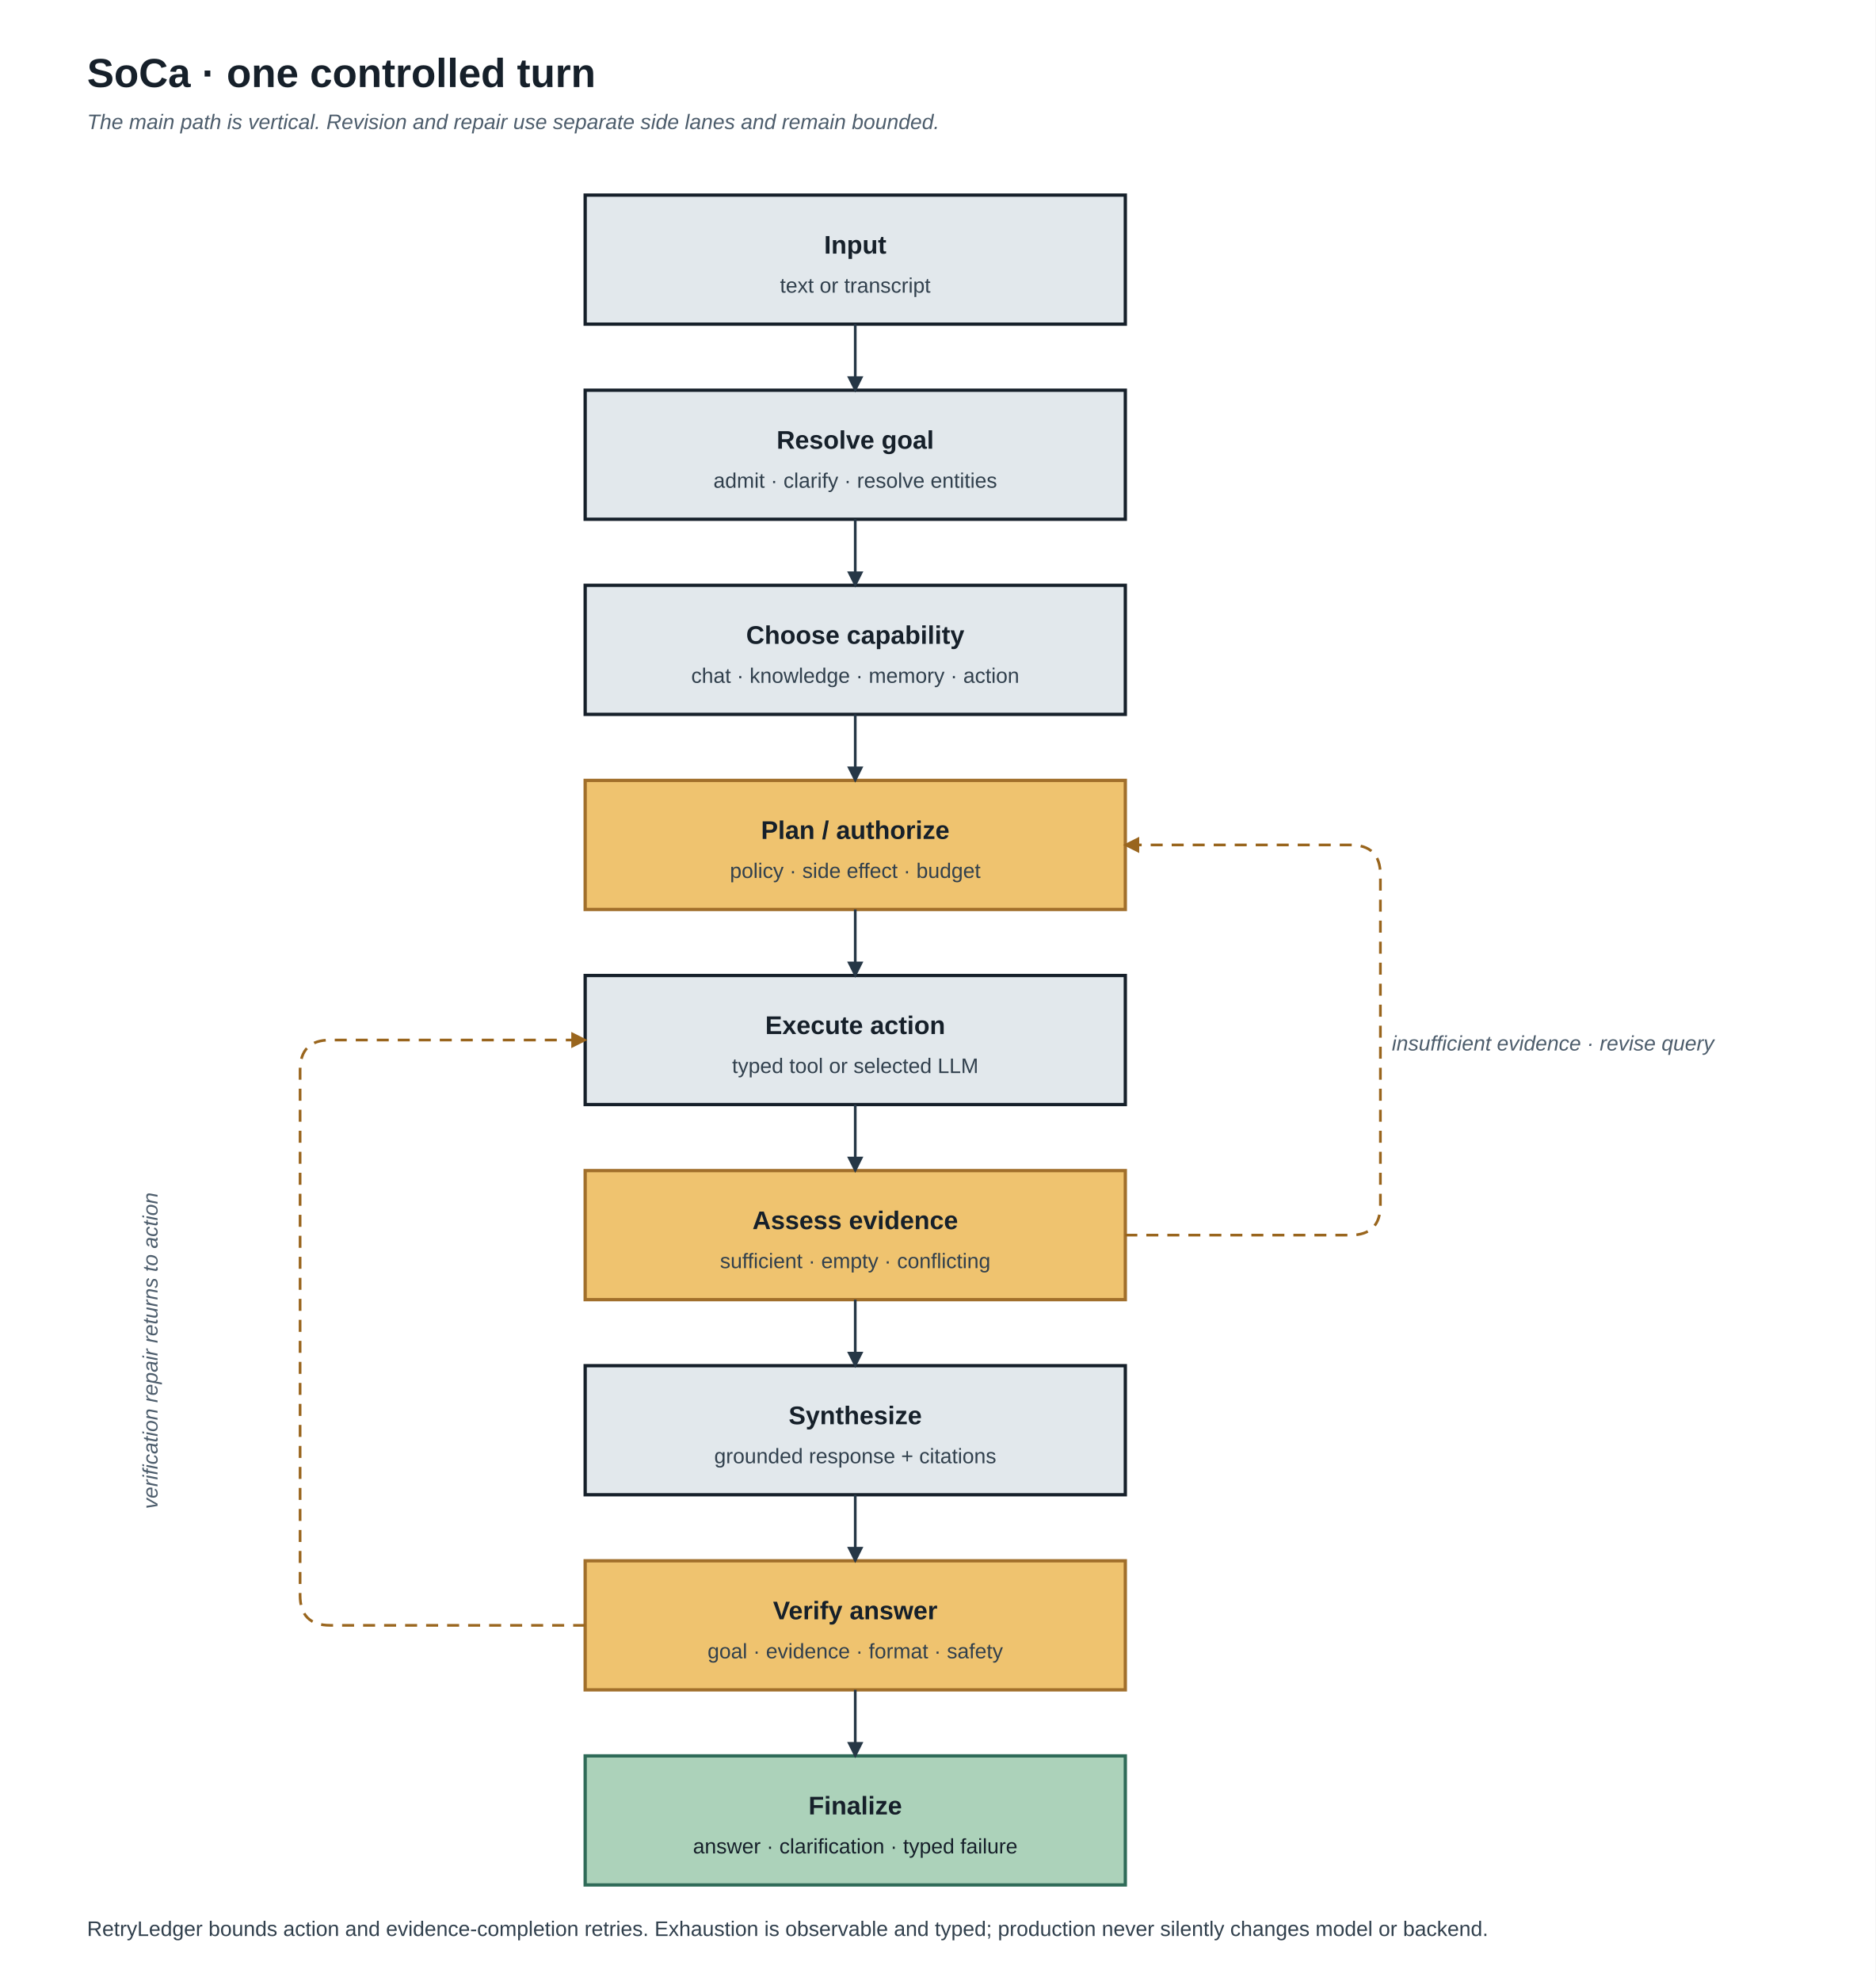
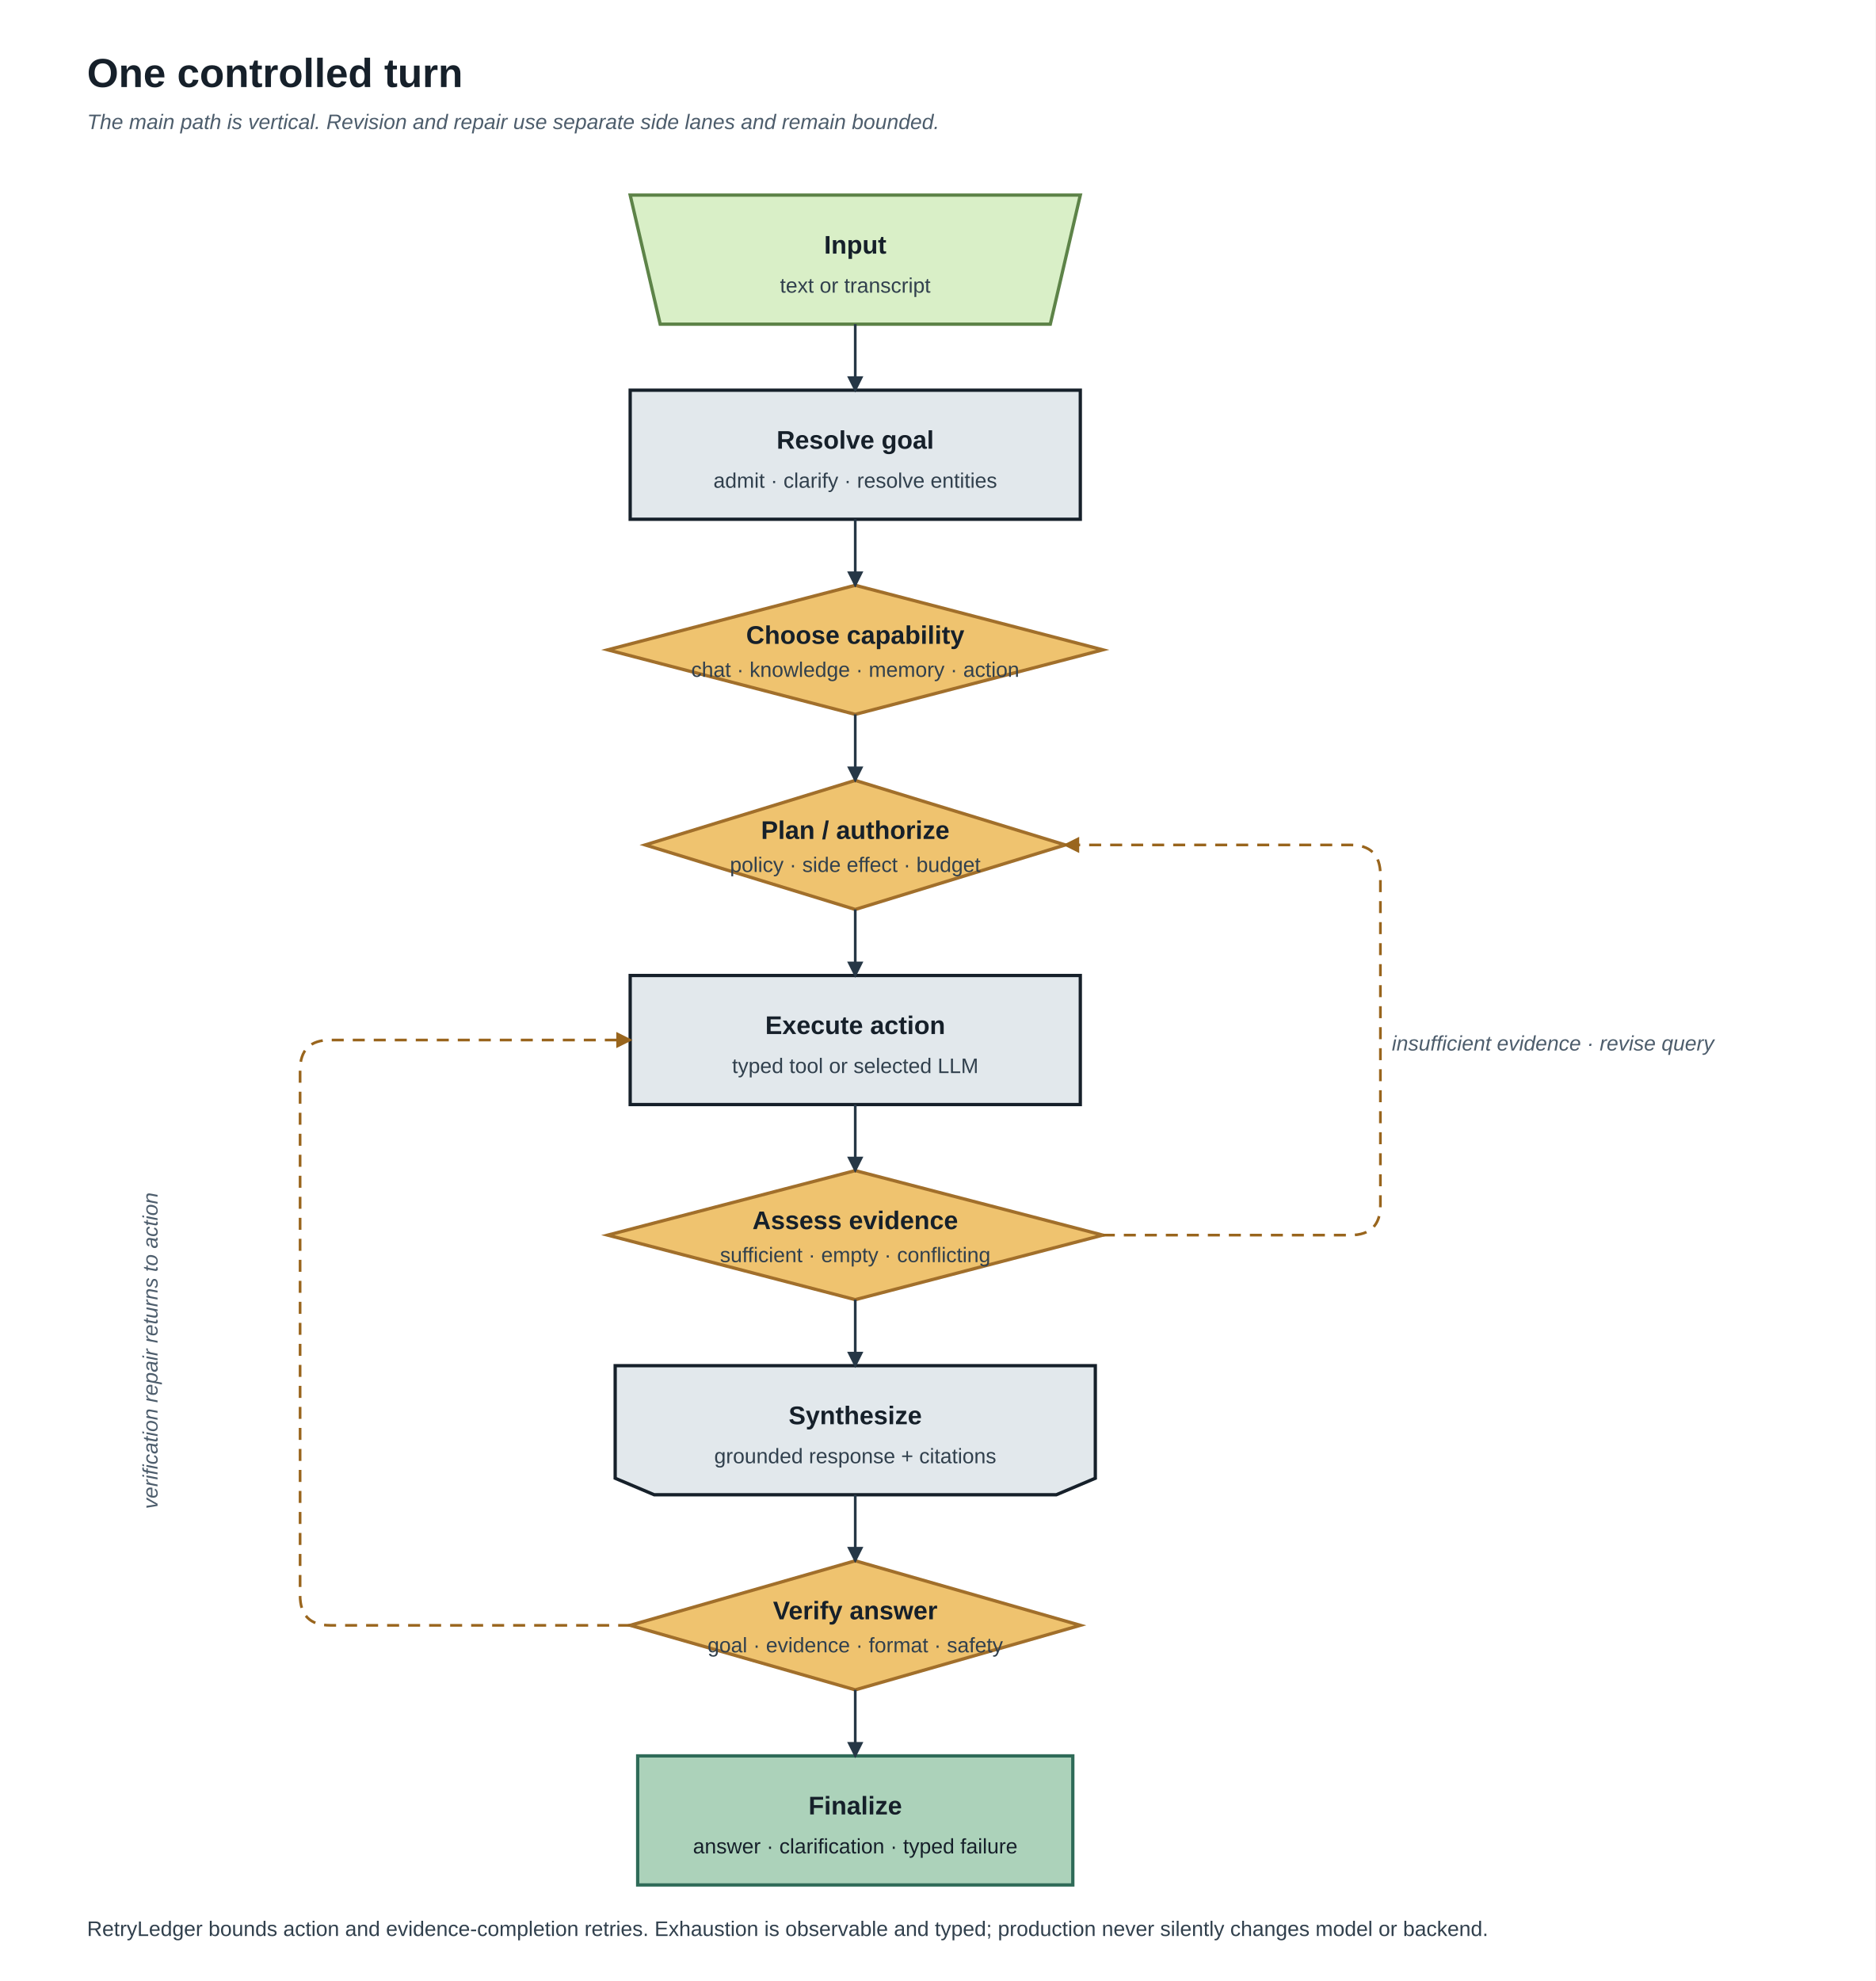
<svg xmlns="http://www.w3.org/2000/svg" width="1250" height="1320" viewBox="0 0 1250 1320" role="img" aria-labelledby="title desc">
  <defs>
    <marker id="arrow" viewBox="0 0 7 7" refX="6" refY="3.5" markerWidth="6" markerHeight="6" orient="auto">
      <path d="M0 0L7 3.5L0 7z" fill="#263746" />
    </marker>
    <marker id="loop-arrow" viewBox="0 0 7 7" refX="6" refY="3.5" markerWidth="6" markerHeight="6" orient="auto">
      <path d="M0 0L7 3.5L0 7z" fill="#99651d" />
    </marker>
    <style>
-       rect{rx:0;ry:0}.bg{fill:#fff}.box{fill:#e2e8ec;stroke:#16202a;stroke-width:2.2}.decision{fill:#efc36f;stroke:#a16f2b;stroke-width:2.2}.terminal{fill:#acd2ba;stroke:#2f6b58;stroke-width:2.2}.title{font:700 27px Arial,sans-serif;fill:#16202a}.label{font:700 17px Arial,sans-serif;fill:#16202a}.small{font:14px Arial,sans-serif;fill:#31404d}.light{fill:#16202a}.edge{stroke:#263746;stroke-width:1.8;fill:none;marker-end:url(#arrow)}.loop{stroke:#99651d;stroke-width:1.8;stroke-dasharray:8 6;fill:none;marker-end:url(#loop-arrow)}.caption{font:italic 14px Arial,sans-serif;fill:#4d5d6c}
+       rect{rx:0;ry:0}.bg{fill:#fff}.box{fill:#e2e8ec;stroke:#16202a;stroke-width:2.2}.data{fill:#d9efc7;stroke:#5d8348;stroke-width:2.2}.decision{fill:#efc36f;stroke:#a16f2b;stroke-width:2.2}.document{fill:#e2e8ec;stroke:#16202a;stroke-width:2.2}.terminal{fill:#acd2ba;stroke:#2f6b58;stroke-width:2.2}.title{font:700 27px Arial,sans-serif;fill:#16202a}.label{font:700 17px Arial,sans-serif;fill:#16202a}.small{font:14px Arial,sans-serif;fill:#31404d}.light{fill:#16202a}.edge{stroke:#263746;stroke-width:1.8;fill:none;marker-end:url(#arrow)}.loop{stroke:#99651d;stroke-width:1.8;stroke-dasharray:8 6;fill:none;marker-end:url(#loop-arrow)}.caption{font:italic 14px Arial,sans-serif;fill:#4d5d6c}
    </style>
  </defs>
  <rect class="bg" width="1250" height="1320" />
-   <text class="title" x="58" y="58">SoCa · one controlled turn</text>
+   <text class="title" x="58" y="58">One controlled turn</text>
  <text class="caption" x="58" y="86">The main path is vertical. Revision and repair use separate side lanes and remain bounded.</text>
-   <g transform="translate(390,130)">
-     <rect class="box" width="360" height="86" />
-     <text class="label" x="180" y="39" text-anchor="middle">Input</text>
-     <text class="small" x="180" y="65" text-anchor="middle">text or transcript</text>
+   <g>
+     <polygon class="data" points="420,130 720,130 700,216 440,216" />
+     <text class="label" x="570" y="169" text-anchor="middle">Input</text>
+     <text class="small" x="570" y="195" text-anchor="middle">text or transcript</text>
  </g>
-   <g transform="translate(390,260)">
-     <rect class="box" width="360" height="86" />
-     <text class="label" x="180" y="39" text-anchor="middle">Resolve goal</text>
-     <text class="small" x="180" y="65" text-anchor="middle">admit · clarify · resolve entities</text>
+   <g transform="translate(420,260)">
+     <rect class="box" width="300" height="86" />
+     <text class="label" x="150" y="39" text-anchor="middle">Resolve goal</text>
+     <text class="small" x="150" y="65" text-anchor="middle">admit · clarify · resolve entities</text>
  </g>
-   <g transform="translate(390,390)">
-     <rect class="box" width="360" height="86" />
-     <text class="label" x="180" y="39" text-anchor="middle">Choose capability</text>
-     <text class="small" x="180" y="65" text-anchor="middle">chat · knowledge · memory · action</text>
+   <g>
+     <polygon class="decision" points="570,390 735,433 570,476 405,433" />
+     <text class="label" x="570" y="429" text-anchor="middle">Choose capability</text>
+     <text class="small" x="570" y="451" text-anchor="middle">chat · knowledge · memory · action</text>
  </g>
-   <g transform="translate(390,520)">
-     <rect class="decision" width="360" height="86" />
-     <text class="label" x="180" y="39" text-anchor="middle">Plan / authorize</text>
-     <text class="small" x="180" y="65" text-anchor="middle">policy · side effect · budget</text>
+   <g>
+     <polygon class="decision" points="570,520 710,563 570,606 430,563" />
+     <text class="label" x="570" y="559" text-anchor="middle">Plan / authorize</text>
+     <text class="small" x="570" y="581" text-anchor="middle">policy · side effect · budget</text>
  </g>
-   <g transform="translate(390,650)">
-     <rect class="box" width="360" height="86" />
-     <text class="label" x="180" y="39" text-anchor="middle">Execute action</text>
-     <text class="small" x="180" y="65" text-anchor="middle">typed tool or selected LLM</text>
+   <g transform="translate(420,650)">
+     <rect class="box" width="300" height="86" />
+     <text class="label" x="150" y="39" text-anchor="middle">Execute action</text>
+     <text class="small" x="150" y="65" text-anchor="middle">typed tool or selected LLM</text>
  </g>
-   <g transform="translate(390,780)">
-     <rect class="decision" width="360" height="86" />
-     <text class="label" x="180" y="39" text-anchor="middle">Assess evidence</text>
-     <text class="small" x="180" y="65" text-anchor="middle">sufficient · empty · conflicting</text>
+   <g>
+     <polygon class="decision" points="570,780 735,823 570,866 405,823" />
+     <text class="label" x="570" y="819" text-anchor="middle">Assess evidence</text>
+     <text class="small" x="570" y="841" text-anchor="middle">sufficient · empty · conflicting</text>
  </g>
-   <g transform="translate(390,910)">
-     <rect class="box" width="360" height="86" />
-     <text class="label" x="180" y="39" text-anchor="middle">Synthesize</text>
-     <text class="small" x="180" y="65" text-anchor="middle">grounded response + citations</text>
+   <g>
+     <path class="document" d="M410 910H730V985L704 996H436L410 985Z" />
+     <text class="label" x="570" y="949" text-anchor="middle">Synthesize</text>
+     <text class="small" x="570" y="975" text-anchor="middle">grounded response + citations</text>
  </g>
-   <g transform="translate(390,1040)">
-     <rect class="decision" width="360" height="86" />
-     <text class="label" x="180" y="39" text-anchor="middle">Verify answer</text>
-     <text class="small" x="180" y="65" text-anchor="middle">goal · evidence · format · safety</text>
+   <g>
+     <polygon class="decision" points="570,1040 720,1083 570,1126 420,1083" />
+     <text class="label" x="570" y="1079" text-anchor="middle">Verify answer</text>
+     <text class="small" x="570" y="1101" text-anchor="middle">goal · evidence · format · safety</text>
  </g>
-   <g transform="translate(390,1170)">
-     <rect class="terminal" width="360" height="86" />
-     <text class="label light" x="180" y="39" text-anchor="middle">Finalize</text>
-     <text class="small light" x="180" y="65" text-anchor="middle">answer · clarification · typed failure</text>
+   <g transform="translate(425,1170)">
+     <rect class="terminal" width="290" height="86" />
+     <text class="label light" x="145" y="39" text-anchor="middle">Finalize</text>
+     <text class="small light" x="145" y="65" text-anchor="middle">answer · clarification · typed failure</text>
  </g>
  <path class="edge" d="M570 216V260" />
  <path class="edge" d="M570 346V390" />
  <path class="edge" d="M570 476V520" />
  <path class="edge" d="M570 606V650" />
  <path class="edge" d="M570 736V780" />
  <path class="edge" d="M570 866V910" />
  <path class="edge" d="M570 996V1040" />
  <path class="edge" d="M570 1126V1170" />
-   <path class="loop" d="M750 823H900Q920 823 920 803V583Q920 563 900 563H750" />
+   <path class="loop" d="M735 823H900Q920 823 920 803V583Q920 563 900 563H710" />
  <text class="caption" x="1035" y="700" text-anchor="middle">insufficient evidence · revise query</text>
-   <path class="loop" d="M390 1083H220Q200 1083 200 1063V713Q200 693 220 693H390" />
+   <path class="loop" d="M420 1083H220Q200 1083 200 1063V713Q200 693 220 693H420" />
  <text class="caption" x="105" y="900" text-anchor="middle" transform="rotate(-90 105 900)">verification repair returns to action</text>
  <text class="small" x="58" y="1290">RetryLedger bounds action and evidence-completion retries. Exhaustion is observable and typed; production never silently changes model or backend.</text>
</svg>
